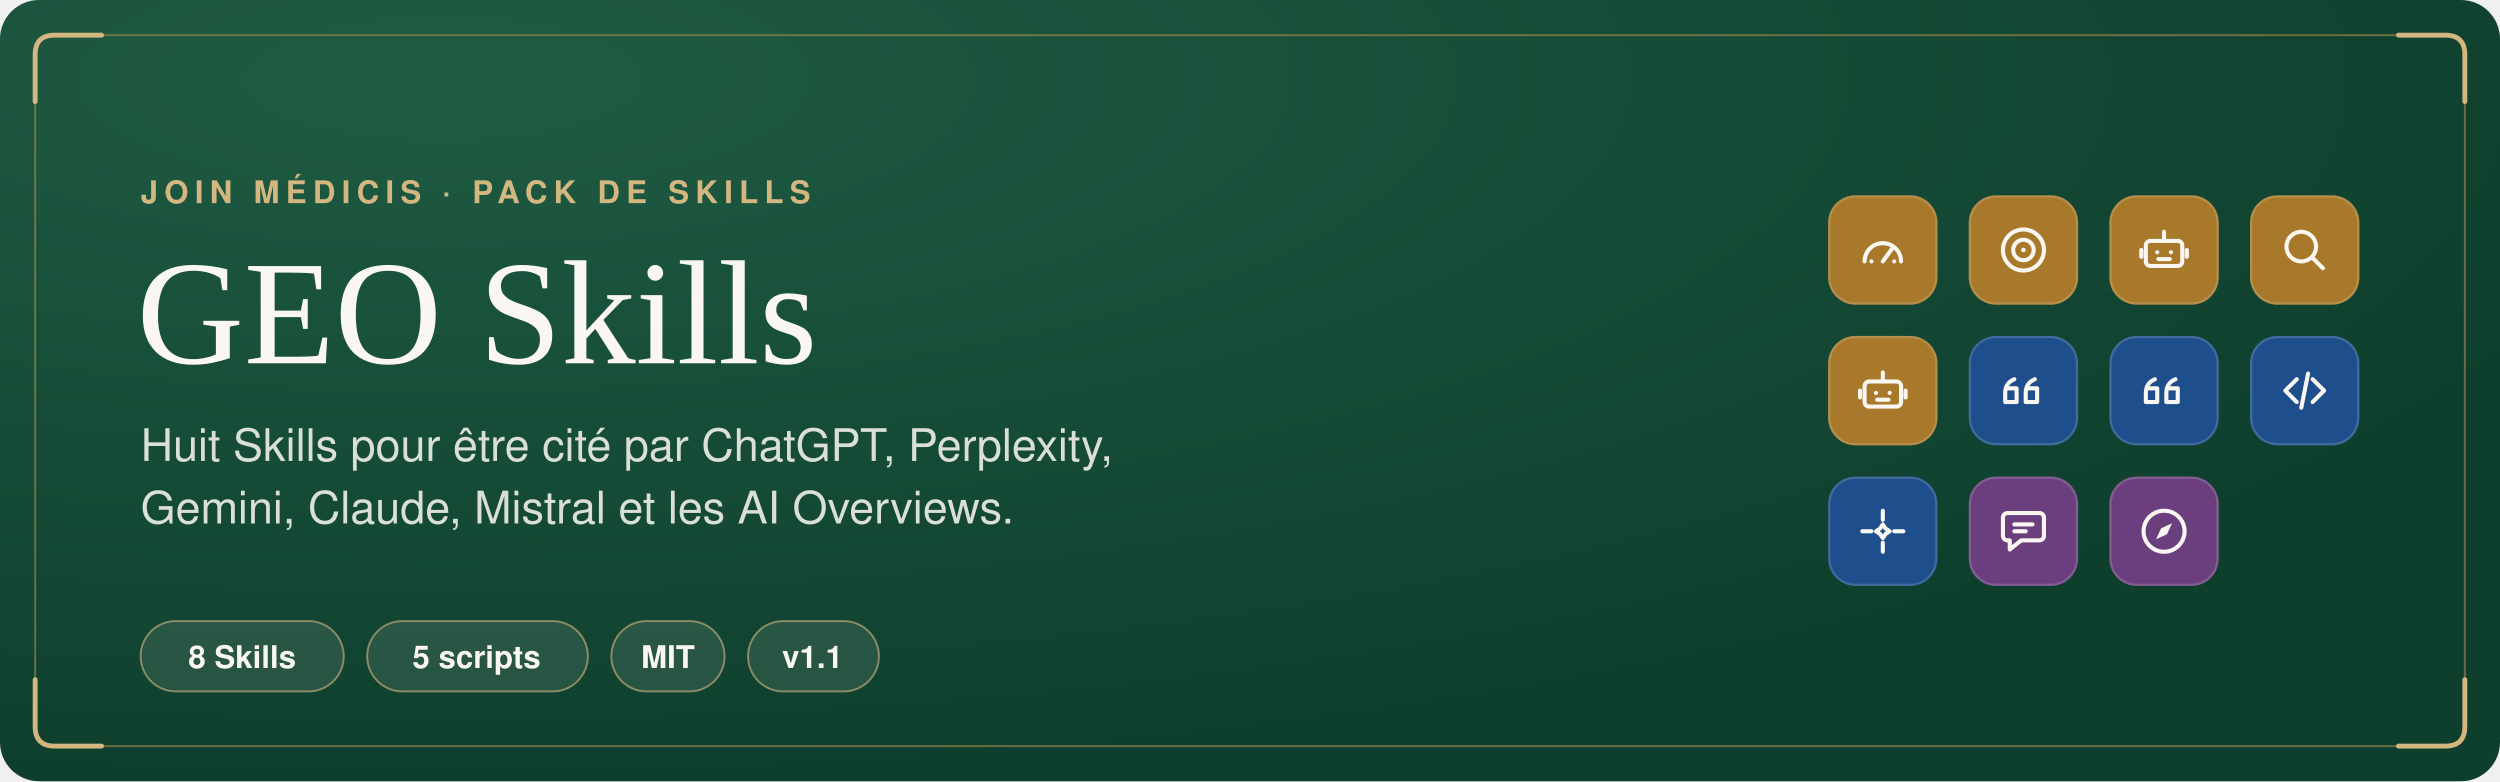
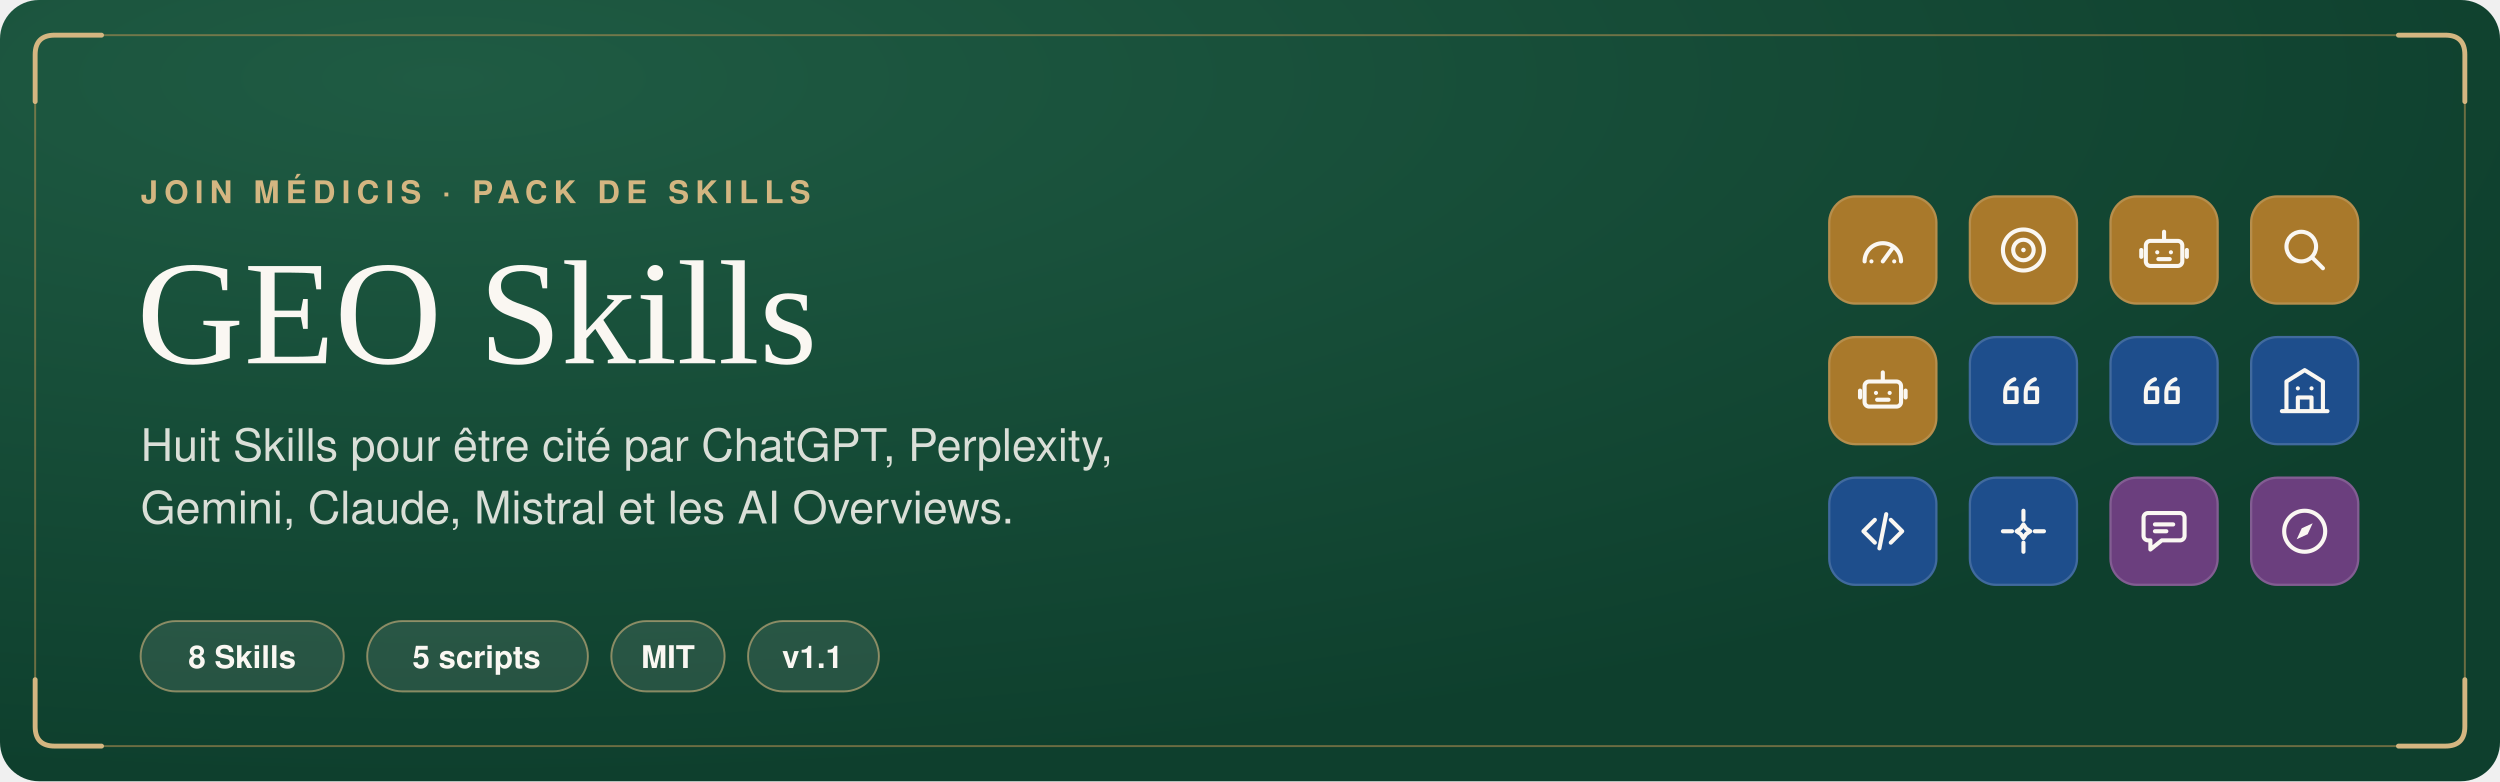
<svg xmlns="http://www.w3.org/2000/svg" width="1280" height="400" viewBox="0 0 1280 400" role="img" aria-label="GEO Skills, par Join Médicis">
  <defs>
    <radialGradient id="lueur" cx="0.18" cy="0.1" r="0.9">
      <stop offset="0" stop-color="#1F5B43" />
      <stop offset="1" stop-color="#0E3F2D" />
    </radialGradient>
  </defs>
  <rect width="1280" height="400" rx="20" fill="url(#lueur)" />
  <rect x="18" y="18" width="1244" height="364" rx="10" fill="none" stroke="#B89253" stroke-opacity="0.55" />
  <path d="M18 52 V28 Q18 18 28 18 H52" fill="none" stroke="#D4B681" stroke-width="2.5" stroke-linecap="round" />
  <path d="M1262 52 V28 Q1262 18 1252 18 H1228" fill="none" stroke="#D4B681" stroke-width="2.5" stroke-linecap="round" />
  <path d="M18 348 V372 Q18 382 28 382 H52" fill="none" stroke="#D4B681" stroke-width="2.5" stroke-linecap="round" />
  <path d="M1262 348 V372 Q1262 382 1252 382 H1228" fill="none" stroke="#D4B681" stroke-width="2.5" stroke-linecap="round" />
  <text x="72" y="104" font-family="'Helvetica Neue', Helvetica, Arial, sans-serif" font-size="16" font-weight="700" letter-spacing="3.2" fill="#D4B681">JOIN MÉDICIS · PACK DE SKILLS</text>
  <text x="70" y="186" font-family="Georgia, 'Times New Roman', serif" font-size="76" fill="#FAF7F2">GEO Skills</text>
  <text x="72" y="236" font-family="'Helvetica Neue', Helvetica, Arial, sans-serif" font-size="23" fill="#FAF7F2" fill-opacity="0.86">Huit Skills pour être cité par ChatGPT, Perplexity,</text>
  <text x="72" y="268" font-family="'Helvetica Neue', Helvetica, Arial, sans-serif" font-size="23" fill="#FAF7F2" fill-opacity="0.86">Gemini, Claude, Mistral et les AI Overviews.</text>
  <rect x="72" y="318" width="104" height="36" rx="18" fill="#FAF7F2" fill-opacity="0.1" stroke="#D4B681" stroke-opacity="0.6" />
  <text x="124" y="342" text-anchor="middle" font-family="'Helvetica Neue', Helvetica, Arial, sans-serif" font-size="16" font-weight="600" fill="#FAF7F2">8 Skills</text>
  <rect x="188" y="318" width="113" height="36" rx="18" fill="#FAF7F2" fill-opacity="0.1" stroke="#D4B681" stroke-opacity="0.6" />
  <text x="244" y="342" text-anchor="middle" font-family="'Helvetica Neue', Helvetica, Arial, sans-serif" font-size="16" font-weight="600" fill="#FAF7F2">5 scripts</text>
  <rect x="313" y="318" width="58" height="36" rx="18" fill="#FAF7F2" fill-opacity="0.1" stroke="#D4B681" stroke-opacity="0.6" />
  <text x="342" y="342" text-anchor="middle" font-family="'Helvetica Neue', Helvetica, Arial, sans-serif" font-size="16" font-weight="600" fill="#FAF7F2">MIT</text>
  <rect x="383" y="318" width="67" height="36" rx="18" fill="#FAF7F2" fill-opacity="0.1" stroke="#D4B681" stroke-opacity="0.6" />
  <text x="416" y="342" text-anchor="middle" font-family="'Helvetica Neue', Helvetica, Arial, sans-serif" font-size="16" font-weight="600" fill="#FAF7F2">v1.1</text>
  <g transform="translate(936 100) scale(1.1667)">
    <rect width="48" height="48" rx="12" fill="#A9792B" />
    <rect x="0.5" y="0.5" width="47" height="47" rx="11.5" fill="none" stroke="#FFFFFF" stroke-opacity="0.16" />
    <g transform="translate(12 12)">
      <path d="M4 17a8 8 0 1 1 16 0 M12 17l4-5.5 M7 17h.01 M17 17h.01 M12 9v.01" fill="none" stroke="#FAF7F2" stroke-width="1.8" stroke-linecap="round" stroke-linejoin="round" />
    </g>
  </g>
  <g transform="translate(1008 100) scale(1.1667)">
    <rect width="48" height="48" rx="12" fill="#A9792B" />
    <rect x="0.5" y="0.5" width="47" height="47" rx="11.5" fill="none" stroke="#FFFFFF" stroke-opacity="0.16" />
    <g transform="translate(12 12)">
      <path d="M12 3a9 9 0 1 0 0 18a9 9 0 1 0 0-18z M12 7.5a4.5 4.5 0 1 0 0 9a4.5 4.5 0 1 0 0-9z" fill="none" stroke="#FAF7F2" stroke-width="1.8" stroke-linecap="round" stroke-linejoin="round" />
      <path d="M12 11a1 1 0 1 0 0 2a1 1 0 1 0 0-2z" fill="#FAF7F2" />
    </g>
  </g>
  <g transform="translate(1080 100) scale(1.1667)">
    <rect width="48" height="48" rx="12" fill="#A9792B" />
    <rect x="0.5" y="0.5" width="47" height="47" rx="11.5" fill="none" stroke="#FFFFFF" stroke-opacity="0.16" />
    <g transform="translate(12 12)">
      <path d="M6 8h12a2 2 0 0 1 2 2v7a2 2 0 0 1-2 2H6a2 2 0 0 1-2-2v-7a2 2 0 0 1 2-2z M12 4v4 M9 13h.01 M15 13h.01 M9.5 16h5 M2 12v3 M22 12v3" fill="none" stroke="#FAF7F2" stroke-width="1.8" stroke-linecap="round" stroke-linejoin="round" />
    </g>
  </g>
  <g transform="translate(1152 100) scale(1.1667)">
    <rect width="48" height="48" rx="12" fill="#A9792B" />
    <rect x="0.5" y="0.5" width="47" height="47" rx="11.5" fill="none" stroke="#FFFFFF" stroke-opacity="0.16" />
    <g transform="translate(12 12)">
      <path d="M10.5 4a6.5 6.5 0 1 0 0 13a6.5 6.5 0 1 0 0-13z M15.3 15.3 20 20" fill="none" stroke="#FAF7F2" stroke-width="1.8" stroke-linecap="round" stroke-linejoin="round" />
    </g>
  </g>
  <g transform="translate(936 172) scale(1.1667)">
    <rect width="48" height="48" rx="12" fill="#A9792B" />
    <rect x="0.5" y="0.5" width="47" height="47" rx="11.5" fill="none" stroke="#FFFFFF" stroke-opacity="0.16" />
    <g transform="translate(12 12)">
      <path d="M6 8h12a2 2 0 0 1 2 2v7a2 2 0 0 1-2 2H6a2 2 0 0 1-2-2v-7a2 2 0 0 1 2-2z M12 4v4 M9 13h.01 M15 13h.01 M9.5 16h5 M2 12v3 M22 12v3" fill="none" stroke="#FAF7F2" stroke-width="1.8" stroke-linecap="round" stroke-linejoin="round" />
    </g>
  </g>
  <g transform="translate(1008 172) scale(1.1667)">
    <rect width="48" height="48" rx="12" fill="#1E4E8C" />
    <rect x="0.5" y="0.5" width="47" height="47" rx="11.5" fill="none" stroke="#FFFFFF" stroke-opacity="0.16" />
    <g transform="translate(12 12)">
      <path d="M5 11h4v6H4v-4c0-3 1.5-5 4-6 M14 11h4v6h-5v-4c0-3 1.5-5 4-6" fill="none" stroke="#FAF7F2" stroke-width="1.8" stroke-linecap="round" stroke-linejoin="round" />
    </g>
  </g>
  <g transform="translate(1080 172) scale(1.1667)">
    <rect width="48" height="48" rx="12" fill="#1E4E8C" />
    <rect x="0.5" y="0.5" width="47" height="47" rx="11.5" fill="none" stroke="#FFFFFF" stroke-opacity="0.16" />
    <g transform="translate(12 12)">
      <path d="M5 11h4v6H4v-4c0-3 1.5-5 4-6 M14 11h4v6h-5v-4c0-3 1.5-5 4-6" fill="none" stroke="#FAF7F2" stroke-width="1.8" stroke-linecap="round" stroke-linejoin="round" />
    </g>
  </g>
  <g transform="translate(1152 172) scale(1.1667)">
    <rect width="48" height="48" rx="12" fill="#1E4E8C" />
    <rect x="0.5" y="0.5" width="47" height="47" rx="11.5" fill="none" stroke="#FFFFFF" stroke-opacity="0.16" />
    <g transform="translate(12 12)">
-       <path d="M8.5 7 3.5 12l5 5 M15.5 7l5 5-5 5 M13.5 4.5l-3 15" fill="none" stroke="#FAF7F2" stroke-width="1.8" stroke-linecap="round" stroke-linejoin="round" />
+       <path d="M4 21V8l8-5 8 5v13 M2 21h20 M9 21v-6h6v6 M9 11h.01 M15 11h.01" fill="none" stroke="#FAF7F2" stroke-width="1.8" stroke-linecap="round" stroke-linejoin="round" />
    </g>
  </g>
  <g transform="translate(936 244) scale(1.1667)">
    <rect width="48" height="48" rx="12" fill="#1E4E8C" />
    <rect x="0.5" y="0.5" width="47" height="47" rx="11.5" fill="none" stroke="#FFFFFF" stroke-opacity="0.16" />
    <g transform="translate(12 12)">
+       <path d="M8.5 7 3.5 12l5 5 M15.5 7l5 5-5 5 M13.5 4.5l-3 15" fill="none" stroke="#FAF7F2" stroke-width="1.8" stroke-linecap="round" stroke-linejoin="round" />
+     </g>
+   </g>
+   <g transform="translate(1008 244) scale(1.1667)">
+     <rect width="48" height="48" rx="12" fill="#1E4E8C" />
+     <rect x="0.5" y="0.5" width="47" height="47" rx="11.5" fill="none" stroke="#FFFFFF" stroke-opacity="0.16" />
+     <g transform="translate(12 12)">
      <path d="M12 3v4 M12 17v4 M3 12h4 M17 12h4 M12 9l1.2 1.8L15 12l-1.8 1.2L12 15l-1.2-1.8L9 12l1.8-1.2z" fill="none" stroke="#FAF7F2" stroke-width="1.8" stroke-linecap="round" stroke-linejoin="round" />
    </g>
  </g>
-   <g transform="translate(1008 244) scale(1.1667)">
+   <g transform="translate(1080 244) scale(1.1667)">
    <rect width="48" height="48" rx="12" fill="#6B3F7E" />
    <rect x="0.5" y="0.5" width="47" height="47" rx="11.5" fill="none" stroke="#FFFFFF" stroke-opacity="0.16" />
    <g transform="translate(12 12)">
      <path d="M5 4h14a2 2 0 0 1 2 2v8a2 2 0 0 1-2 2h-8l-5 4v-4H5a2 2 0 0 1-2-2V6a2 2 0 0 1 2-2z M8 9h8 M8 12h5" fill="none" stroke="#FAF7F2" stroke-width="1.8" stroke-linecap="round" stroke-linejoin="round" />
    </g>
  </g>
-   <g transform="translate(1080 244) scale(1.1667)">
+   <g transform="translate(1152 244) scale(1.1667)">
    <rect width="48" height="48" rx="12" fill="#6B3F7E" />
    <rect x="0.5" y="0.5" width="47" height="47" rx="11.5" fill="none" stroke="#FFFFFF" stroke-opacity="0.16" />
    <g transform="translate(12 12)">
      <path d="M12 3a9 9 0 1 0 0 18a9 9 0 1 0 0-18z" fill="none" stroke="#FAF7F2" stroke-width="1.8" stroke-linecap="round" stroke-linejoin="round" />
      <path d="M15.5 8.5 13.3 13.3 8.5 15.5 10.7 10.7z" fill="#FAF7F2" />
    </g>
  </g>
</svg>
